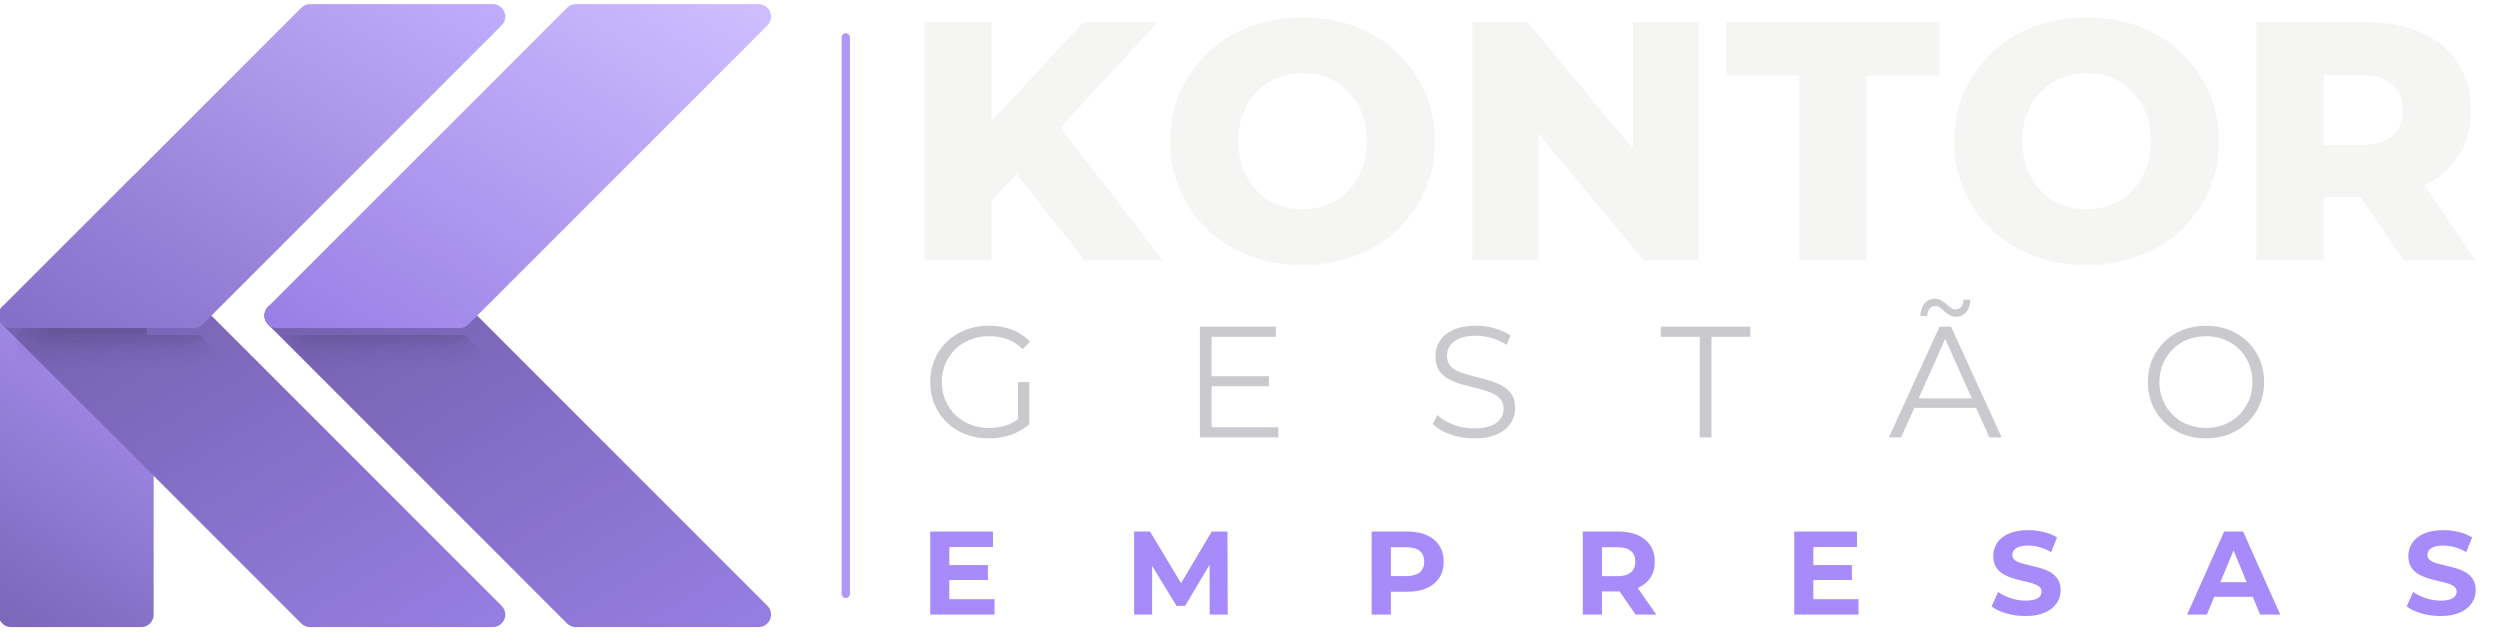
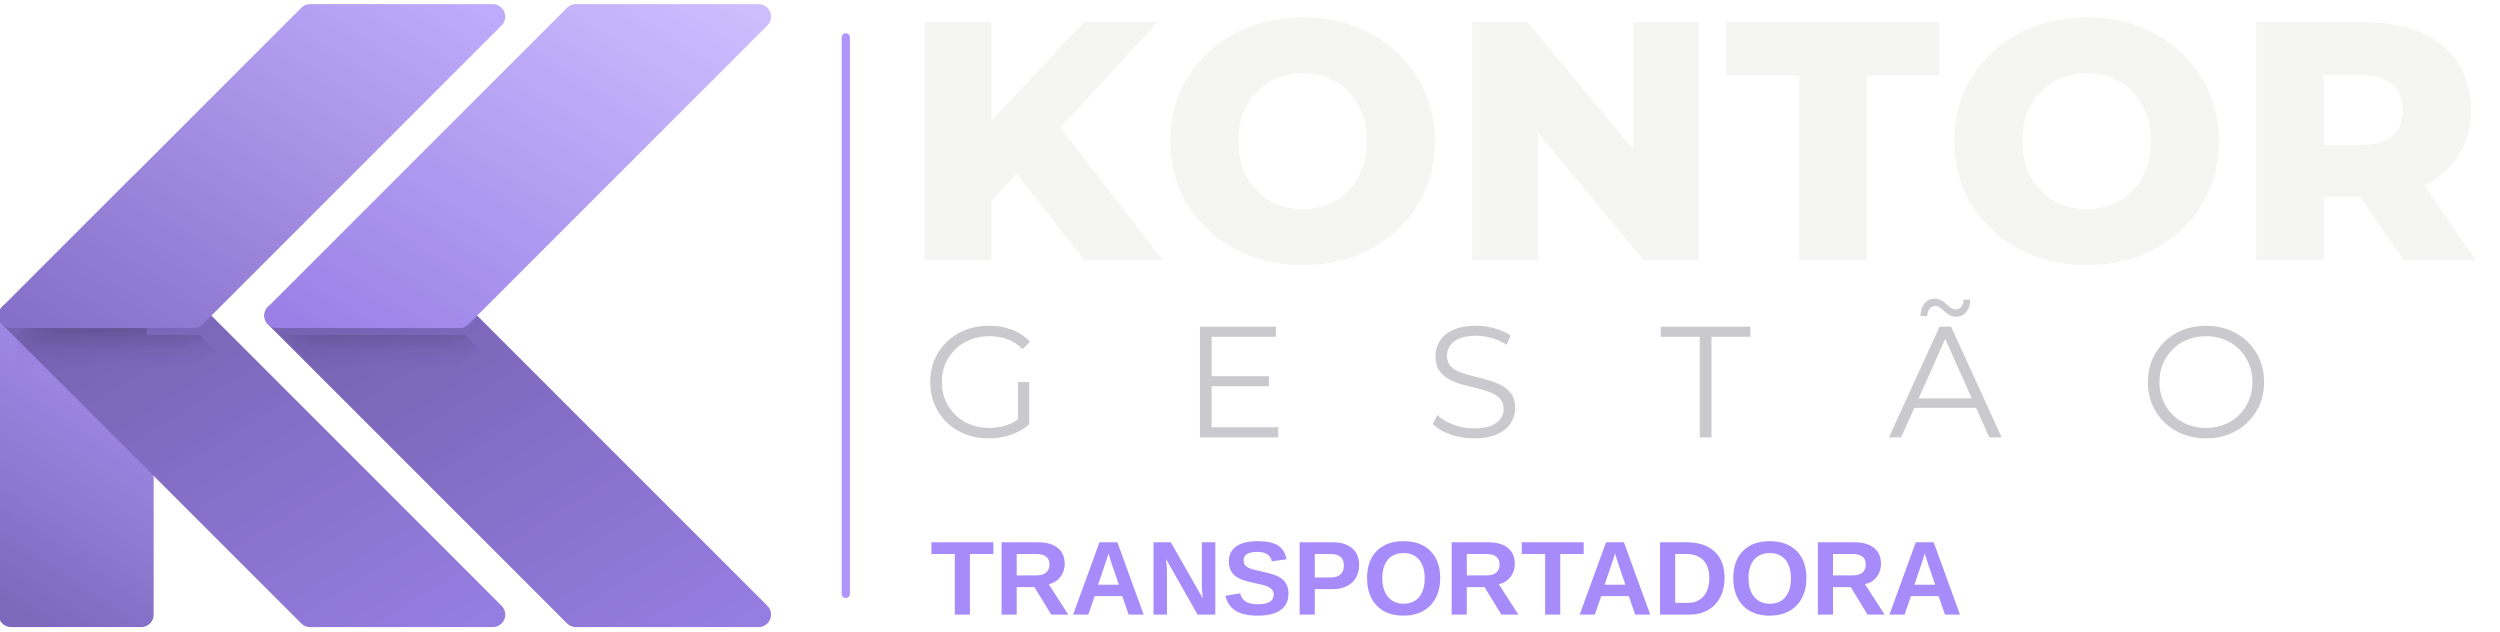
- <svg xmlns="http://www.w3.org/2000/svg" viewBox="-4 -6 903 228" role="img" aria-label="Kontor Gestão Empresas">
+ <svg xmlns="http://www.w3.org/2000/svg" viewBox="-4 -6 903 228" role="img" aria-label="Kontor Gestão Transportadora">
  <defs>
    <linearGradient id="kt-a" x1="0" y1="1" x2="0.2" y2="0">
      <stop offset="0" stop-color="#7D68BC" />
      <stop offset="1" stop-color="#B299FB" />
    </linearGradient>
    <linearGradient id="kt-b" x1="0" y1="1" x2="1" y2="0">
      <stop offset="0" stop-color="#866FC8" />
      <stop offset="1" stop-color="#BFABFC" />
    </linearGradient>
    <linearGradient id="kt-braco" x1="0" y1="1" x2="1" y2="0">
      <stop offset="0" stop-color="#9A80E6" />
      <stop offset="1" stop-color="#CDBDFE" />
    </linearGradient>
    <linearGradient id="kt-perna" x1="0" y1="0" x2="1" y2="1">
      <stop offset="0" stop-color="#7561AF" />
      <stop offset="1" stop-color="#967DE1" />
    </linearGradient>
    <filter id="kt-d" x="-20%" y="-20%" width="140%" height="140%">
      <feGaussianBlur stdDeviation="6" />
    </filter>
    <clipPath id="kt-pa">
      <path d="M0,108 L66,108 L174,216 L108,216 Z" />
      <path d="M0,108 L47,61 L47,216 L0,216 Z" />
    </clipPath>
    <clipPath id="kt-pb">
      <path d="M96,108 L162,108 L270,216 L204,216 Z" />
    </clipPath>
  </defs>
  <g stroke-linejoin="round" stroke-width="9">
    <path fill="url(#kt-a)" stroke="url(#kt-a)" d="M0,108 L47,61 L47,216 L0,216 Z" />
    <path fill="url(#kt-perna)" stroke="url(#kt-perna)" d="M0,108 L66,108 L174,216 L108,216 Z" />
    <path clip-path="url(#kt-pa)" filter="url(#kt-d)" fill="#2A233E" opacity=".38" transform="translate(2 7)" d="M0,108 L108,0 L174,0 L66,108 Z" />
    <path fill="url(#kt-b)" stroke="url(#kt-b)" d="M0,108 L108,0 L174,0 L66,108 Z" />
    <path fill="url(#kt-perna)" stroke="url(#kt-perna)" d="M96,108 L162,108 L270,216 L204,216 Z" />
    <path clip-path="url(#kt-pb)" filter="url(#kt-d)" fill="#2A233E" opacity=".38" transform="translate(2 7)" d="M96,108 L204,0 L270,0 L162,108 Z" />
    <path fill="url(#kt-braco)" stroke="url(#kt-braco)" d="M96,108 L204,0 L270,0 L162,108 Z" />
  </g>
  <rect x="300" y="6" width="3" height="204" rx="1.5" fill="#A78BFA" opacity=".9" />
  <path fill="#F5F5F4" d="M354.08 88L330 88L330 2L354.08 2L354.08 37.75L387.37 2L414.16 2L379.02 40.09L416 88L387.74 88L363.17 56.79L354.08 66.50L354.08 88ZM466.49 89.72L466.49 89.72Q456.17 89.72 447.45 86.40Q438.73 83.09 432.28 77.00Q425.83 70.92 422.27 62.81Q418.70 54.71 418.70 45L418.70 45Q418.70 35.29 422.27 27.19Q425.83 19.08 432.28 13.00Q438.73 6.91 447.45 3.60Q456.17 0.28 466.49 0.28L466.49 0.28Q476.94 0.28 485.60 3.60Q494.26 6.91 500.65 13.00Q507.04 19.08 510.66 27.19Q514.29 35.29 514.29 45L514.29 45Q514.29 54.71 510.66 62.88Q507.04 71.05 500.65 77.07Q494.26 83.09 485.60 86.40Q476.94 89.72 466.49 89.72ZM466.49 69.57L466.49 69.57Q471.41 69.57 475.65 67.85Q479.89 66.13 483.02 62.88Q486.15 59.62 487.93 55.07Q489.71 50.53 489.71 45L489.71 45Q489.71 39.35 487.93 34.86Q486.15 30.38 483.02 27.12Q479.89 23.87 475.65 22.15Q471.41 20.43 466.49 20.43L466.49 20.43Q461.58 20.43 457.34 22.15Q453.10 23.87 449.97 27.12Q446.84 30.38 445.06 34.86Q443.27 39.35 443.27 45L443.27 45Q443.27 50.53 445.06 55.07Q446.84 59.62 449.97 62.88Q453.10 66.13 457.34 67.85Q461.58 69.57 466.49 69.57ZM551.63 88L527.80 88L527.80 2L547.83 2L585.79 47.83L585.79 2L609.62 2L609.62 88L589.60 88L551.63 42.17L551.63 88ZM670.19 88L645.87 88L645.87 21.29L619.45 21.29L619.45 2L696.48 2L696.48 21.29L670.19 21.29L670.19 88ZM749.68 89.72L749.68 89.72Q739.36 89.72 730.64 86.40Q721.91 83.09 715.46 77.00Q709.01 70.92 705.45 62.81Q701.89 54.71 701.89 45L701.89 45Q701.89 35.29 705.45 27.19Q709.01 19.08 715.46 13.00Q721.91 6.91 730.64 3.60Q739.36 0.28 749.68 0.28L749.68 0.28Q760.12 0.28 768.78 3.60Q777.45 6.91 783.83 13.00Q790.22 19.08 793.85 27.19Q797.47 35.29 797.47 45L797.47 45Q797.47 54.71 793.85 62.88Q790.22 71.05 783.83 77.07Q777.45 83.09 768.78 86.40Q760.12 89.72 749.68 89.72ZM749.68 69.57L749.68 69.57Q754.59 69.57 758.83 67.85Q763.07 66.13 766.20 62.88Q769.34 59.62 771.12 55.07Q772.90 50.53 772.90 45L772.90 45Q772.90 39.35 771.12 34.86Q769.34 30.38 766.20 27.12Q763.07 23.87 758.83 22.15Q754.59 20.43 749.68 20.43L749.68 20.43Q744.77 20.43 740.53 22.15Q736.29 23.87 733.16 27.12Q730.02 30.38 728.24 34.86Q726.46 39.35 726.46 45L726.46 45Q726.46 50.53 728.24 55.07Q730.02 59.62 733.16 62.88Q736.29 66.13 740.53 67.85Q744.77 69.57 749.68 69.57ZM835.31 88L810.99 88L810.99 2L850.30 2Q862.09 2 870.63 5.81Q879.17 9.62 883.84 16.80Q888.51 23.99 888.51 33.82L888.51 33.82Q888.51 43.53 883.84 50.53L883.84 50.53Q879.42 57.29 871.68 60.97L871.68 60.97L890.23 88L864.18 88L848.58 65.15L835.31 65.15L835.31 88ZM835.31 21.17L835.31 46.35L848.83 46.35Q856.44 46.35 860.19 43.03Q863.94 39.72 863.94 33.82L863.94 33.82Q863.94 27.80 860.19 24.48Q856.44 21.17 848.83 21.17L848.83 21.17L835.31 21.17Z" />
  <path fill="#C9C9CE" d="M353.09 152.34L353.09 152.34Q348.51 152.34 344.66 150.83Q340.80 149.31 337.97 146.57Q335.14 143.83 333.57 140.11Q332 136.40 332 132Q332 127.60 333.57 123.89Q335.14 120.17 338 117.43Q340.86 114.69 344.71 113.17Q348.57 111.66 353.14 111.66Q357.71 111.66 361.51 113.09Q365.31 114.51 368 117.43L368 117.43L365.37 120.11Q362.86 117.60 359.83 116.51Q356.80 115.43 353.31 115.43L353.31 115.43Q349.60 115.43 346.49 116.66Q343.37 117.89 341.06 120.14Q338.74 122.40 337.46 125.40Q336.17 128.40 336.17 132L336.17 132Q336.17 135.54 337.46 138.57Q338.74 141.60 341.06 143.86Q343.37 146.11 346.49 147.34Q349.60 148.57 353.26 148.57L353.26 148.57Q356.69 148.57 359.77 147.54L359.77 147.54Q361.83 146.86 363.71 145.43L363.71 145.43L363.71 132L367.77 132L367.77 147.26Q364.91 149.77 361.09 151.06Q357.26 152.34 353.09 152.34ZM433.64 133.49L433.64 148.34L457.70 148.34L457.70 152L429.41 152L429.41 112L456.84 112L456.84 115.66L433.64 115.66L433.64 129.89L454.33 129.89L454.33 133.49L433.64 133.49ZM528.36 152.34L528.36 152.34Q523.91 152.34 519.82 150.89Q515.74 149.43 513.51 147.14L513.51 147.14L515.16 143.89Q517.28 145.94 520.85 147.34Q524.42 148.74 528.36 148.74L528.36 148.74Q532.14 148.74 534.51 147.80Q536.88 146.86 537.99 145.26Q539.11 143.66 539.11 141.71L539.11 141.71Q539.11 139.37 537.76 137.94Q536.42 136.51 534.25 135.69Q532.08 134.86 529.45 134.23Q526.82 133.60 524.19 132.89Q521.56 132.17 519.36 130.97Q517.16 129.77 515.82 127.80Q514.48 125.83 514.48 122.63L514.48 122.63Q514.48 119.66 516.05 117.17Q517.62 114.69 520.88 113.17Q524.14 111.66 529.22 111.66L529.22 111.66Q532.59 111.66 535.91 112.60Q539.22 113.54 541.62 115.20L541.62 115.20L540.19 118.57Q537.62 116.86 534.74 116.06Q531.85 115.26 529.16 115.26L529.16 115.26Q525.56 115.26 523.22 116.23Q520.88 117.20 519.76 118.83Q518.65 120.46 518.65 122.51L518.65 122.51Q518.65 124.86 519.99 126.29Q521.34 127.71 523.54 128.51Q525.74 129.31 528.36 129.94Q530.99 130.57 533.59 131.31Q536.19 132.06 538.39 133.23Q540.59 134.40 541.94 136.34Q543.28 138.29 543.28 141.43L543.28 141.43Q543.28 144.34 541.68 146.83Q540.08 149.31 536.79 150.83Q533.51 152.34 528.36 152.34ZM614.18 152L609.95 152L609.95 115.66L595.89 115.66L595.89 112L628.23 112L628.23 115.66L614.18 115.66L614.18 152ZM682.67 152L678.27 152L696.56 112L700.73 112L719.01 152L714.56 152L709.76 141.31L687.47 141.31L682.67 152ZM689.01 137.89L708.21 137.89L698.61 116.40L689.01 137.89ZM702.56 108.40L702.56 108.40Q701.24 108.40 700.21 107.83Q699.19 107.26 698.36 106.49Q697.53 105.71 696.73 105.11Q695.93 104.51 695.07 104.51L695.07 104.51Q693.76 104.51 692.99 105.49Q692.21 106.46 692.10 108.17L692.10 108.17L689.64 108.17Q689.76 105.31 691.16 103.60Q692.56 101.89 694.79 101.89L694.79 101.89Q696.10 101.89 697.16 102.49Q698.21 103.09 699.04 103.86Q699.87 104.63 700.64 105.20Q701.41 105.77 702.27 105.77L702.27 105.77Q703.59 105.77 704.39 104.83Q705.19 103.89 705.24 102.23L705.24 102.23L707.70 102.23Q707.64 104.97 706.21 106.69Q704.79 108.40 702.56 108.40ZM792.83 152.34L792.83 152.34Q788.31 152.34 784.45 150.83Q780.60 149.31 777.77 146.54Q774.94 143.77 773.37 140.09Q771.80 136.40 771.80 132L771.80 132Q771.80 127.60 773.37 123.91Q774.94 120.23 777.77 117.46Q780.60 114.69 784.43 113.17Q788.25 111.66 792.83 111.66L792.83 111.66Q797.34 111.66 801.17 113.17Q805.00 114.69 807.83 117.43Q810.65 120.17 812.23 123.89Q813.80 127.60 813.80 132L813.80 132Q813.80 136.40 812.23 140.11Q810.65 143.83 807.83 146.57Q805.00 149.31 801.17 150.83Q797.34 152.34 792.83 152.34ZM792.83 148.57L792.83 148.57Q796.43 148.57 799.48 147.34Q802.54 146.11 804.80 143.86Q807.05 141.60 808.31 138.60Q809.57 135.60 809.57 132L809.57 132Q809.57 128.40 808.31 125.40Q807.05 122.40 804.80 120.14Q802.54 117.89 799.48 116.66Q796.43 115.43 792.83 115.43L792.83 115.43Q789.23 115.43 786.14 116.66Q783.05 117.89 780.80 120.14Q778.54 122.40 777.25 125.40Q775.97 128.40 775.97 132L775.97 132Q775.97 135.54 777.25 138.57Q778.54 141.60 780.80 143.86Q783.05 146.11 786.14 147.34Q789.23 148.57 792.83 148.57Z" />
-   <path fill="#A78BFA" d="M338.90 203.49L338.90 210.43L355.23 210.43L355.23 216L332 216L332 186L354.67 186L354.67 191.57L338.90 191.57L338.90 198.09L352.83 198.09L352.83 203.49L338.90 203.49ZM412.15 216L405.64 216L405.64 186L411.38 186L422.61 204.64L433.67 186L439.37 186L439.45 216L432.94 216L432.89 198L424.07 212.83L420.94 212.83L412.15 198.39L412.15 216ZM498.39 216L491.44 216L491.44 186L504.43 186Q508.46 186 511.37 187.31Q514.29 188.61 515.87 191.06Q517.46 193.50 517.46 196.89L517.46 196.89Q517.46 200.23 515.87 202.67Q514.29 205.11 511.37 206.42Q508.46 207.73 504.43 207.73L504.43 207.73L498.39 207.73L498.39 216ZM498.39 191.66L498.39 202.07L504.04 202.07Q507.26 202.07 508.84 200.70Q510.43 199.33 510.43 196.89L510.43 196.89Q510.43 194.40 508.84 193.03Q507.26 191.66 504.04 191.66L504.04 191.66L498.39 191.66ZM574.64 216L567.70 216L567.70 186L580.68 186Q584.71 186 587.62 187.31Q590.54 188.61 592.12 191.06Q593.71 193.50 593.71 196.89L593.71 196.89Q593.71 200.23 592.12 202.65Q590.54 205.07 587.62 206.36L587.62 206.36Q587.58 206.36 587.58 206.40L587.58 206.40L594.27 216L586.77 216L581.02 207.64Q580.85 207.64 580.68 207.64L580.68 207.64L574.64 207.64L574.64 216ZM574.64 191.66L574.64 202.11L580.30 202.11Q583.51 202.11 585.10 200.72Q586.68 199.33 586.68 196.89L586.68 196.89Q586.68 194.40 585.10 193.03Q583.51 191.66 580.30 191.66L580.30 191.66L574.64 191.66ZM650.98 203.49L650.98 210.43L667.30 210.43L667.30 216L644.08 216L644.08 186L666.75 186L666.75 191.57L650.98 191.57L650.98 198.09L664.90 198.09L664.90 203.49L650.98 203.49ZM727.57 216.51L727.57 216.51Q723.97 216.51 720.67 215.55Q717.37 214.59 715.36 213.04L715.36 213.04L717.71 207.81Q719.64 209.19 722.28 210.06Q724.91 210.94 727.61 210.94L727.61 210.94Q729.67 210.94 730.93 210.54Q732.20 210.13 732.80 209.40Q733.40 208.67 733.40 207.73L733.40 207.73Q733.40 206.53 732.46 205.82Q731.51 205.11 729.97 204.66Q728.43 204.21 726.56 203.81Q724.70 203.40 722.83 202.80Q720.97 202.20 719.43 201.26Q717.88 200.31 716.92 198.77Q715.96 197.23 715.96 194.83L715.96 194.83Q715.96 192.26 717.35 190.14Q718.74 188.01 721.55 186.75Q724.36 185.49 728.60 185.49L728.60 185.49Q731.43 185.49 734.17 186.15Q736.91 186.81 739.01 188.14L739.01 188.14L736.87 193.41Q734.77 192.21 732.67 191.64Q730.57 191.06 728.56 191.06L728.56 191.06Q726.54 191.06 725.26 191.53Q723.97 192 723.41 192.75Q722.86 193.50 722.86 194.49L722.86 194.49Q722.86 195.64 723.80 196.35Q724.74 197.06 726.28 197.49Q727.83 197.91 729.69 198.34Q731.56 198.77 733.42 199.33Q735.28 199.89 736.83 200.83Q738.37 201.77 739.33 203.31Q740.30 204.86 740.30 207.21L740.30 207.21Q740.30 209.74 738.88 211.84Q737.47 213.94 734.66 215.23Q731.86 216.51 727.57 216.51ZM793.11 216L785.99 216L799.36 186L806.22 186L819.63 216L812.35 216L809.69 209.57L795.76 209.57L793.11 216ZM797.99 204.30L807.51 204.30L802.75 192.81L797.99 204.30ZM877.50 216.51L877.50 216.51Q873.90 216.51 870.60 215.55Q867.30 214.59 865.29 213.04L865.29 213.04L867.64 207.81Q869.57 209.19 872.21 210.06Q874.84 210.94 877.54 210.94L877.54 210.94Q879.60 210.94 880.86 210.54Q882.13 210.13 882.73 209.40Q883.33 208.67 883.33 207.73L883.33 207.73Q883.33 206.53 882.39 205.82Q881.44 205.11 879.90 204.66Q878.36 204.21 876.49 203.81Q874.63 203.40 872.76 202.80Q870.90 202.20 869.36 201.26Q867.81 200.31 866.85 198.77Q865.89 197.23 865.89 194.83L865.89 194.83Q865.89 192.26 867.28 190.14Q868.67 188.01 871.48 186.75Q874.29 185.49 878.53 185.49L878.53 185.49Q881.36 185.49 884.10 186.15Q886.84 186.81 888.94 188.14L888.94 188.14L886.80 193.41Q884.70 192.21 882.60 191.64Q880.50 191.06 878.49 191.06L878.49 191.06Q876.47 191.06 875.19 191.53Q873.90 192 873.34 192.75Q872.79 193.50 872.79 194.49L872.79 194.49Q872.79 195.64 873.73 196.35Q874.67 197.06 876.21 197.49Q877.76 197.91 879.62 198.34Q881.49 198.77 883.35 199.33Q885.21 199.89 886.76 200.83Q888.30 201.77 889.26 203.31Q890.23 204.86 890.23 207.21L890.23 207.21Q890.23 209.74 888.81 211.84Q887.40 213.94 884.59 215.23Q881.79 216.51 877.50 216.51Z" />
+   <text x="332" y="216" fill="#A78BFA" font-family="Segoe UI, Arial, sans-serif" font-weight="700" font-size="38" textLength="556" lengthAdjust="spacingAndGlyphs">TRANSPORTADORA</text>
</svg>
